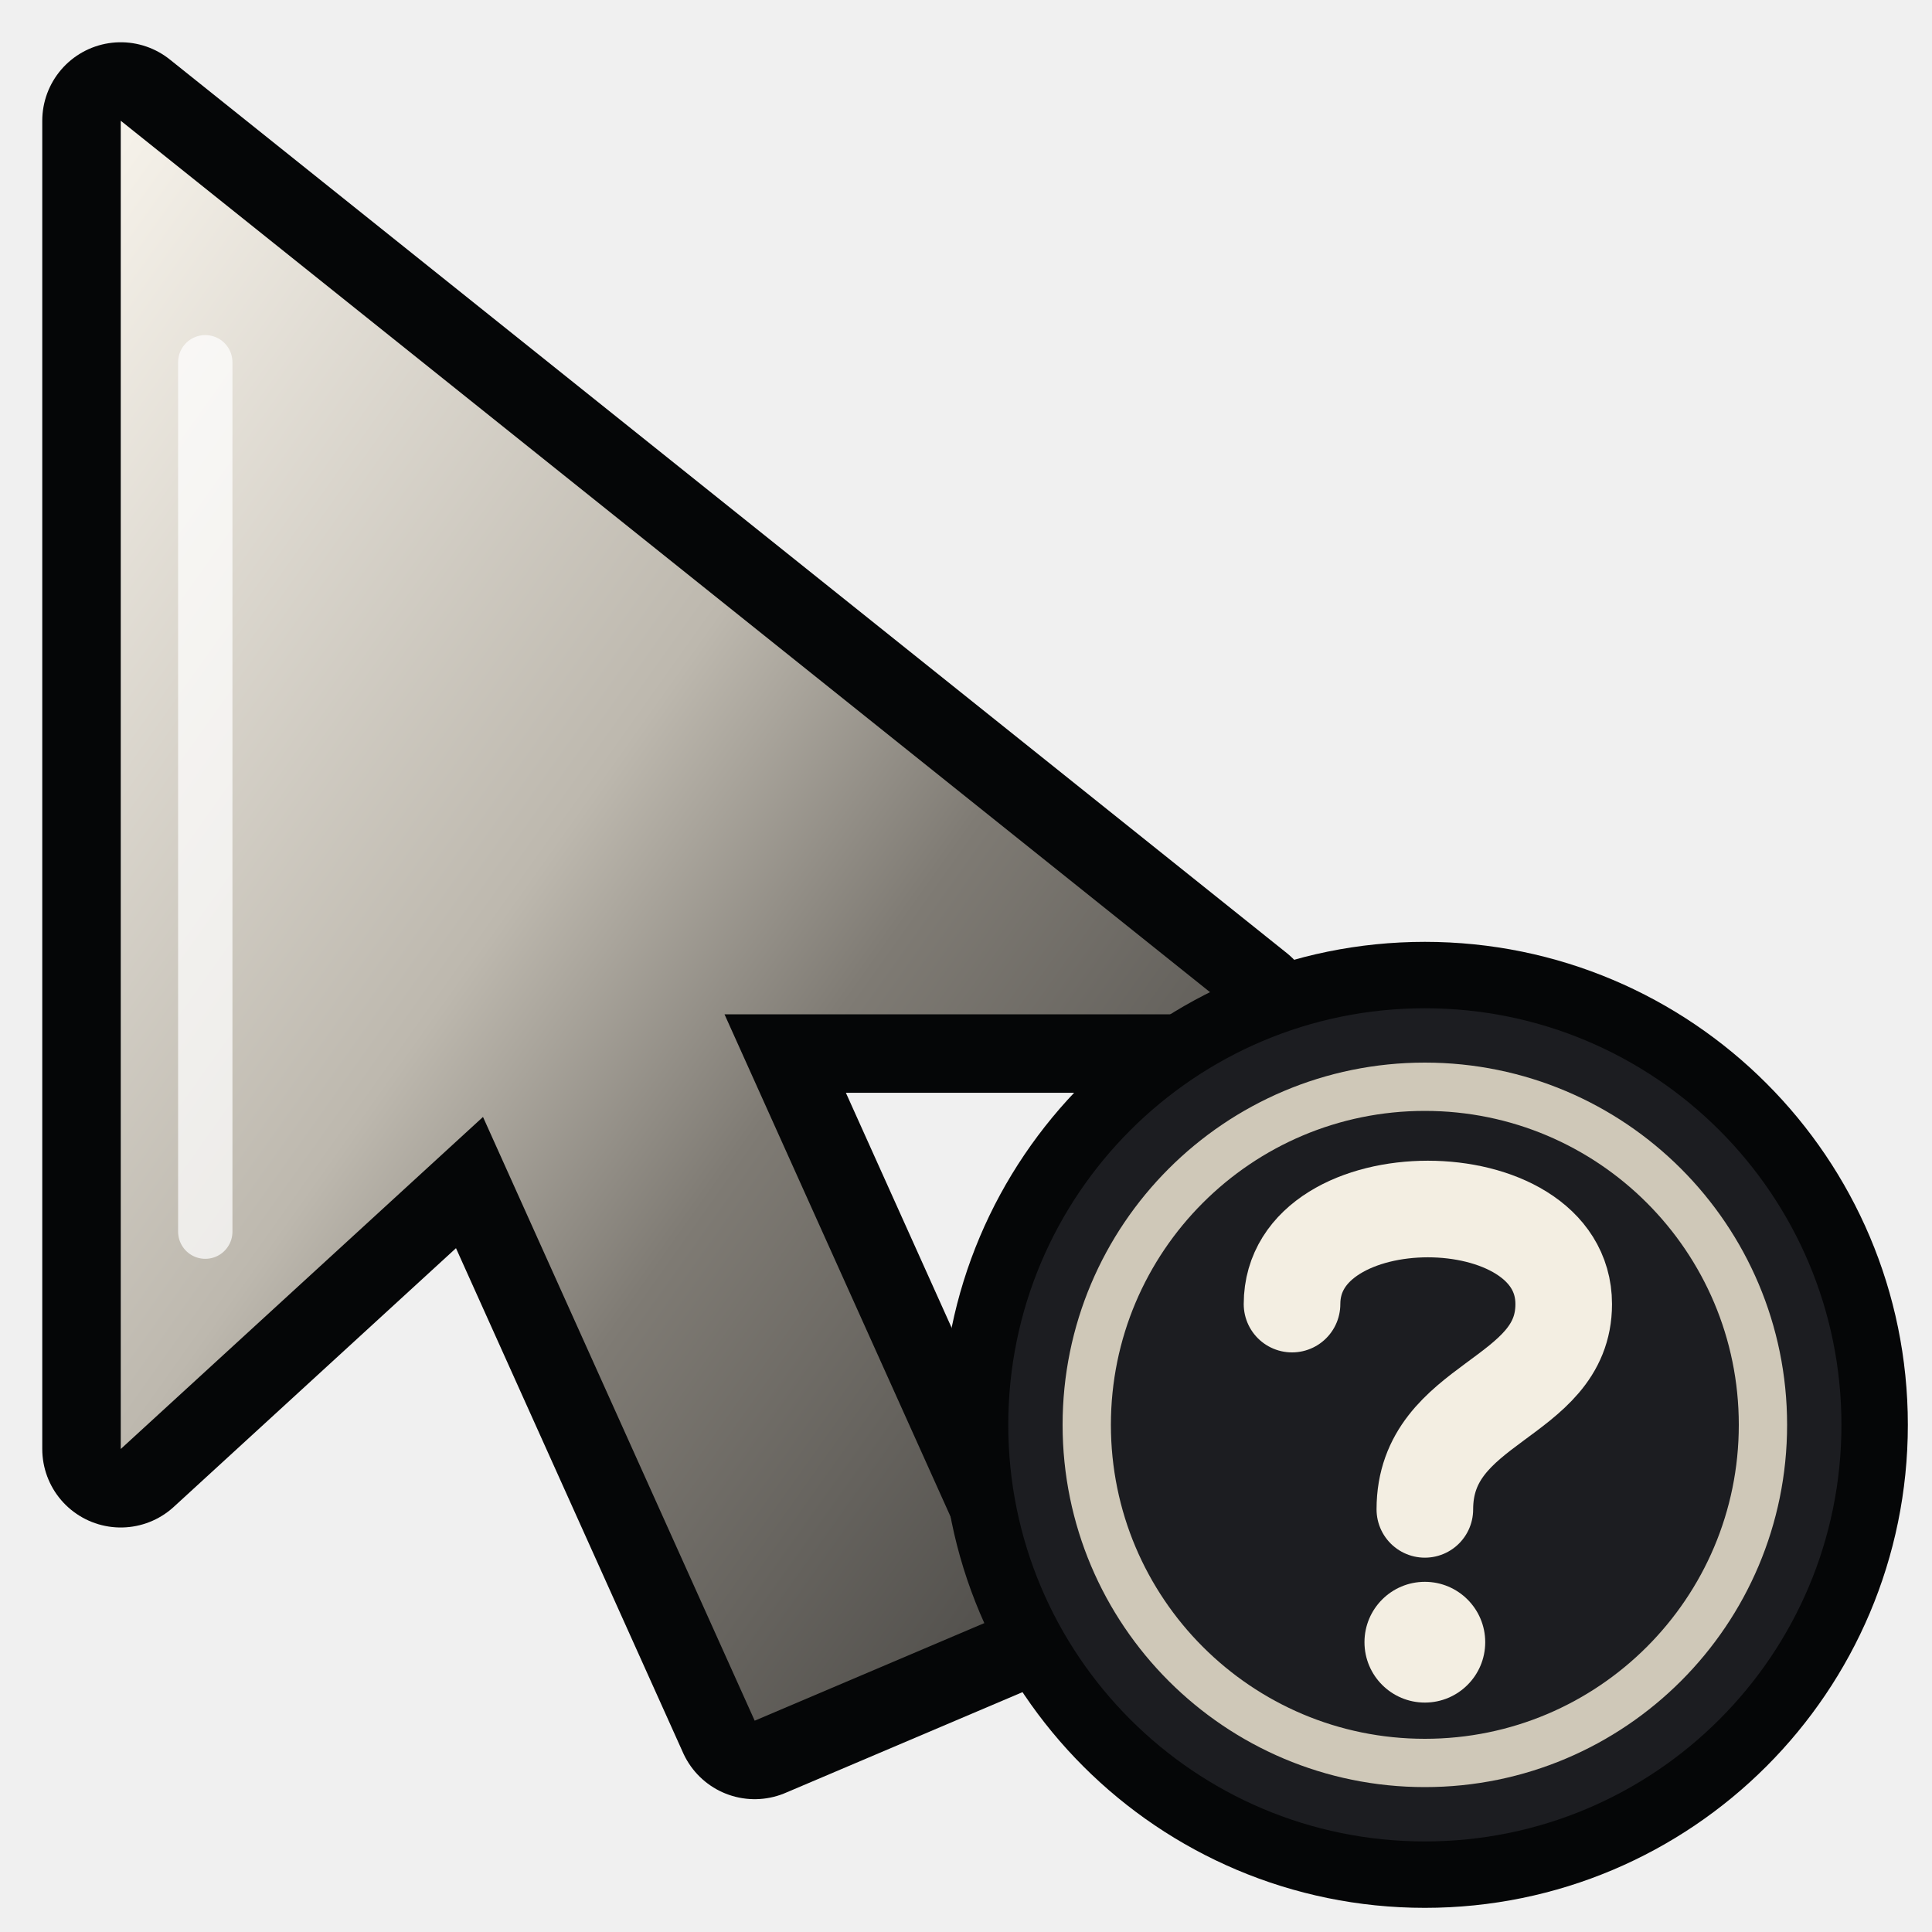
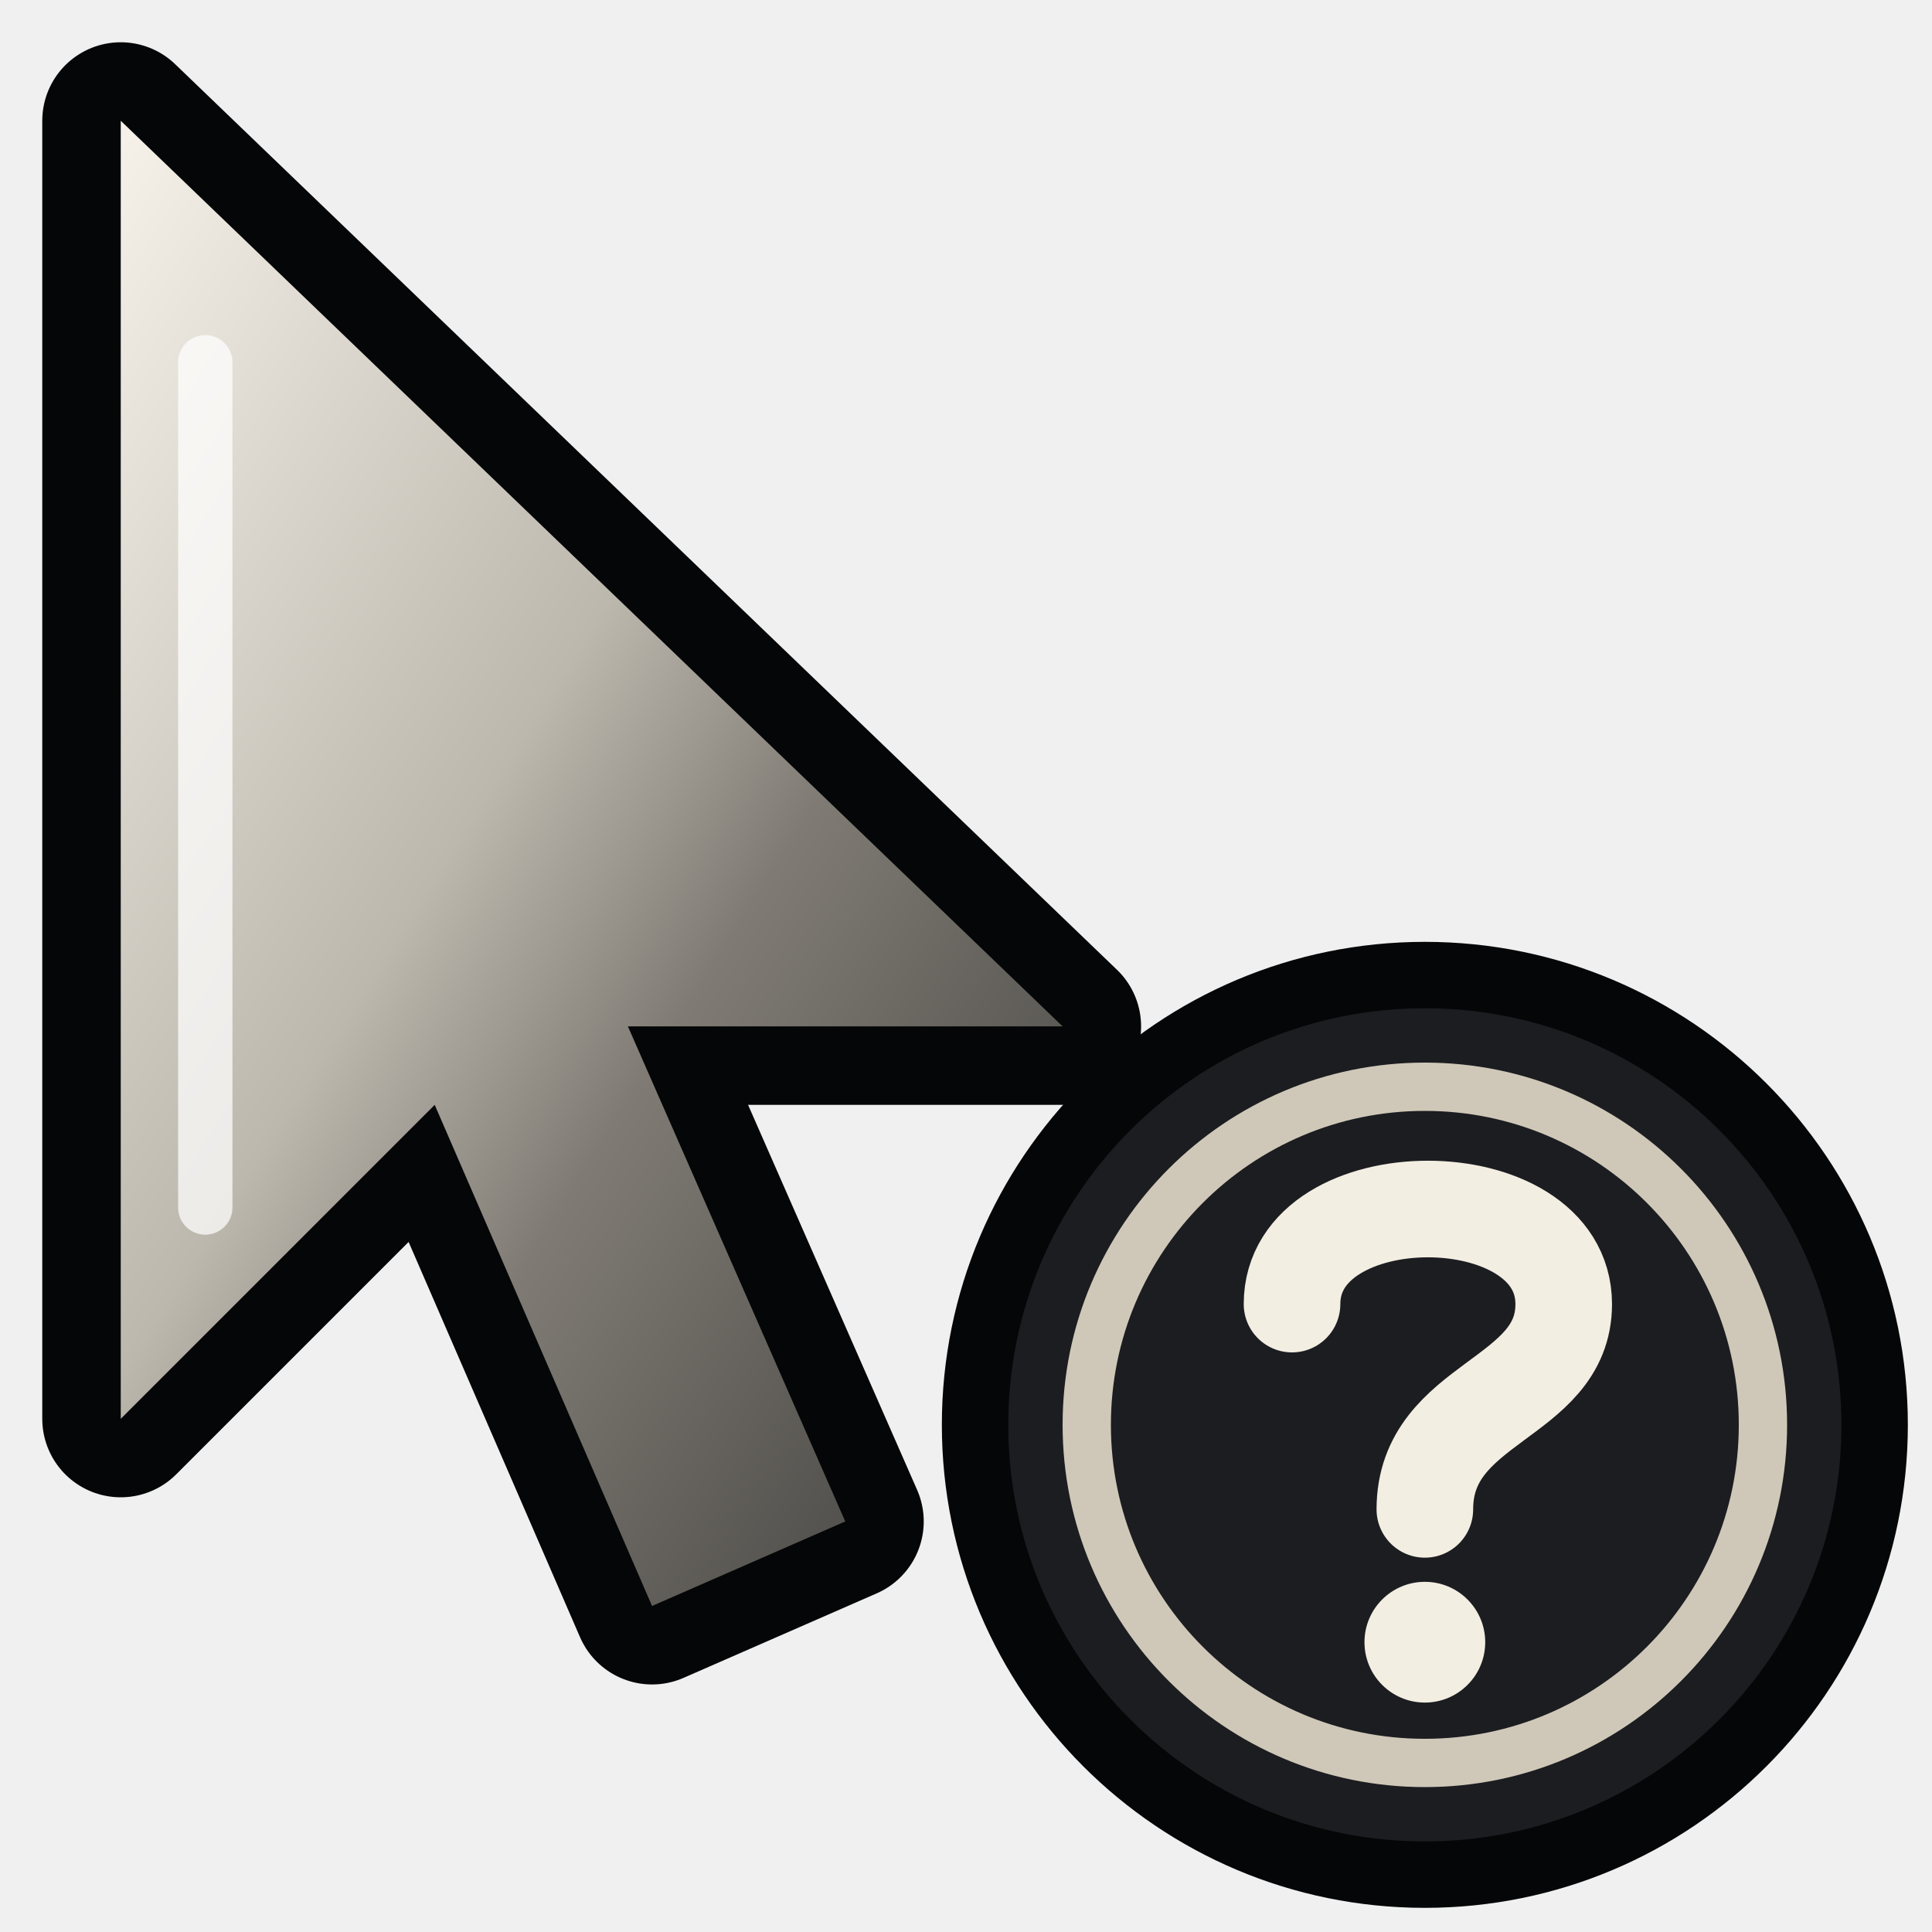
<svg xmlns="http://www.w3.org/2000/svg" width="32" height="32" viewBox="0 0 32 32">
  <defs>
    <linearGradient id="s" x1="0" y1="0" x2="1" y2="1">
      <stop offset="0" stop-color="#f6f2ea" />
      <stop offset=".42" stop-color="#bdb8ae" />
      <stop offset=".6" stop-color="#7f7b74" />
      <stop offset="1" stop-color="#3c3b39" />
    </linearGradient>
  </defs>
-   <path d="M2 2 L2 24 L8 18.5 L12.5 28.5 L16.5 26.8 L12 16.8 L20.5 16.8 Z" fill="url(#s)" stroke="#050607" stroke-width="2.6" stroke-linejoin="round" paint-order="stroke" />
-   <path d="M3.4 6 L3.4 20.4" stroke="#ffffff" stroke-opacity=".72" stroke-width=".9" stroke-linecap="round" />
+   <path d="M2 2 L2 23.5 L7.2 18.3 L10.8 26.6 L14 25.2 L10.4 17 L17.6 17 Z" fill="url(#s)" stroke="#050607" stroke-width="2.6" stroke-linejoin="round" paint-order="stroke" />
+   <path d="M3.4 6 L3.4 20" stroke="#ffffff" stroke-opacity=".72" stroke-width=".9" stroke-linecap="round" />
  <circle cx="23.6" cy="23.6" r="6.9" fill="#1c1d21" stroke="#050607" stroke-width="2.2" paint-order="stroke" />
  <circle cx="23.6" cy="23.6" r="5.6" fill="none" stroke="#cfc8b8" stroke-width=".8" />
  <path d="M21.4 21.6 C21.4 19.5 25.9 19.5 25.9 21.6 C25.9 23.2 23.6 23.2 23.6 25" fill="none" stroke="#f3eee2" stroke-width="1.6" stroke-linecap="round" />
  <circle cx="23.6" cy="27.2" r="1" fill="#f3eee2" />
</svg>
